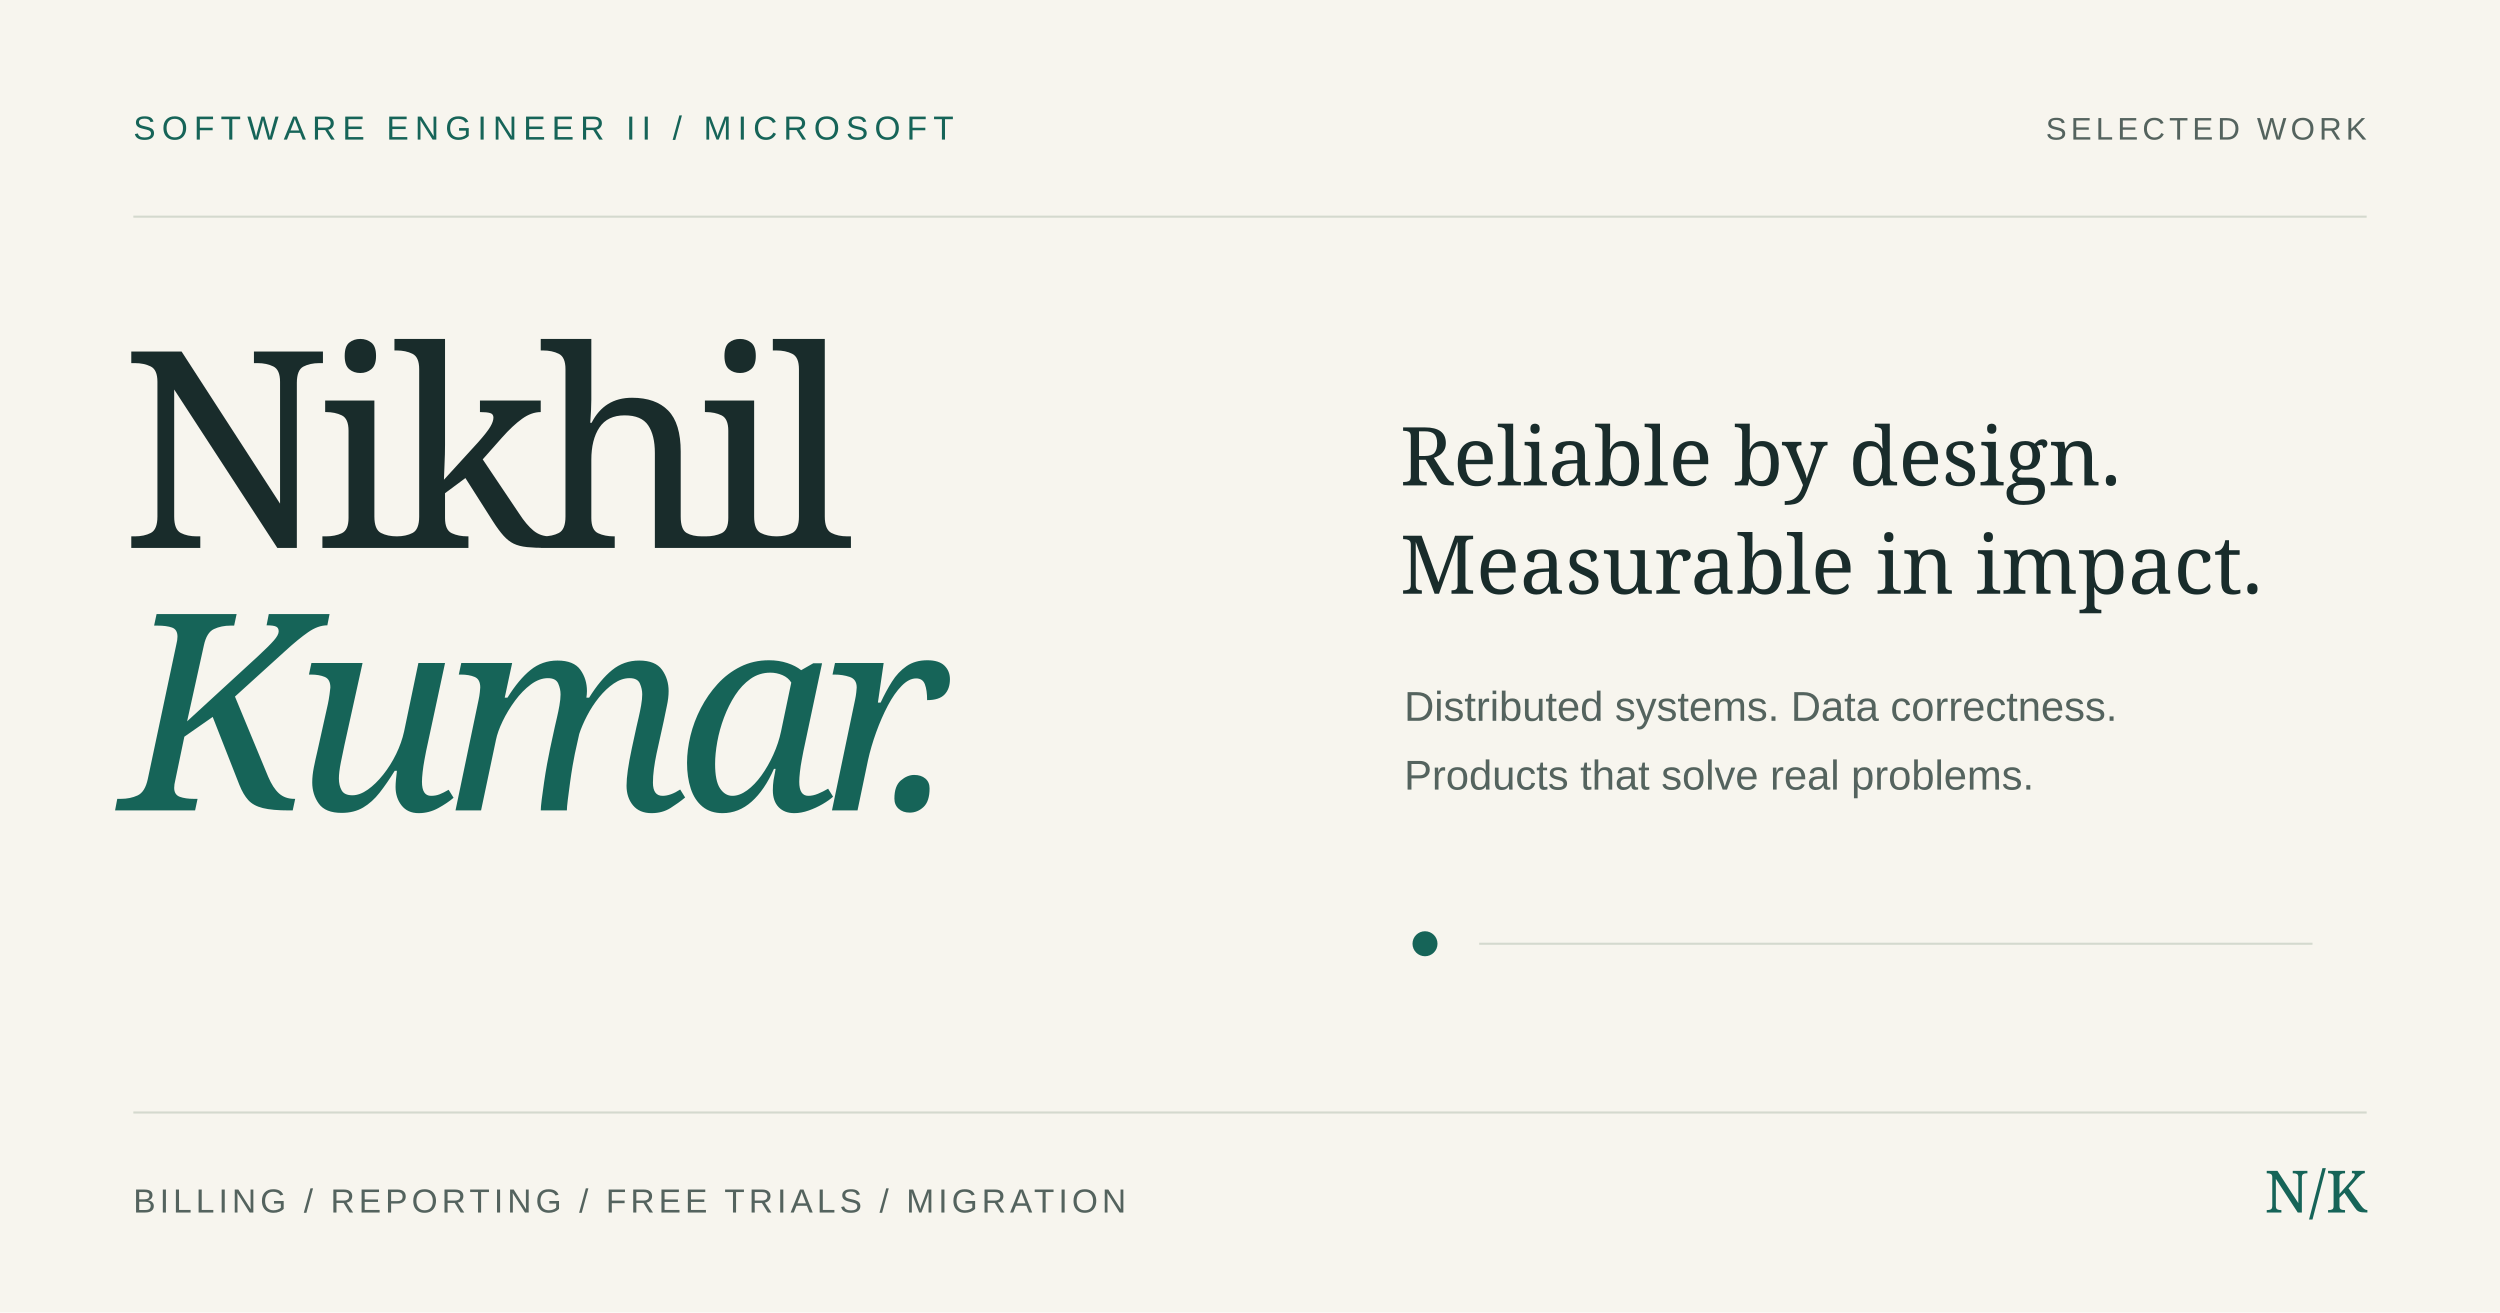
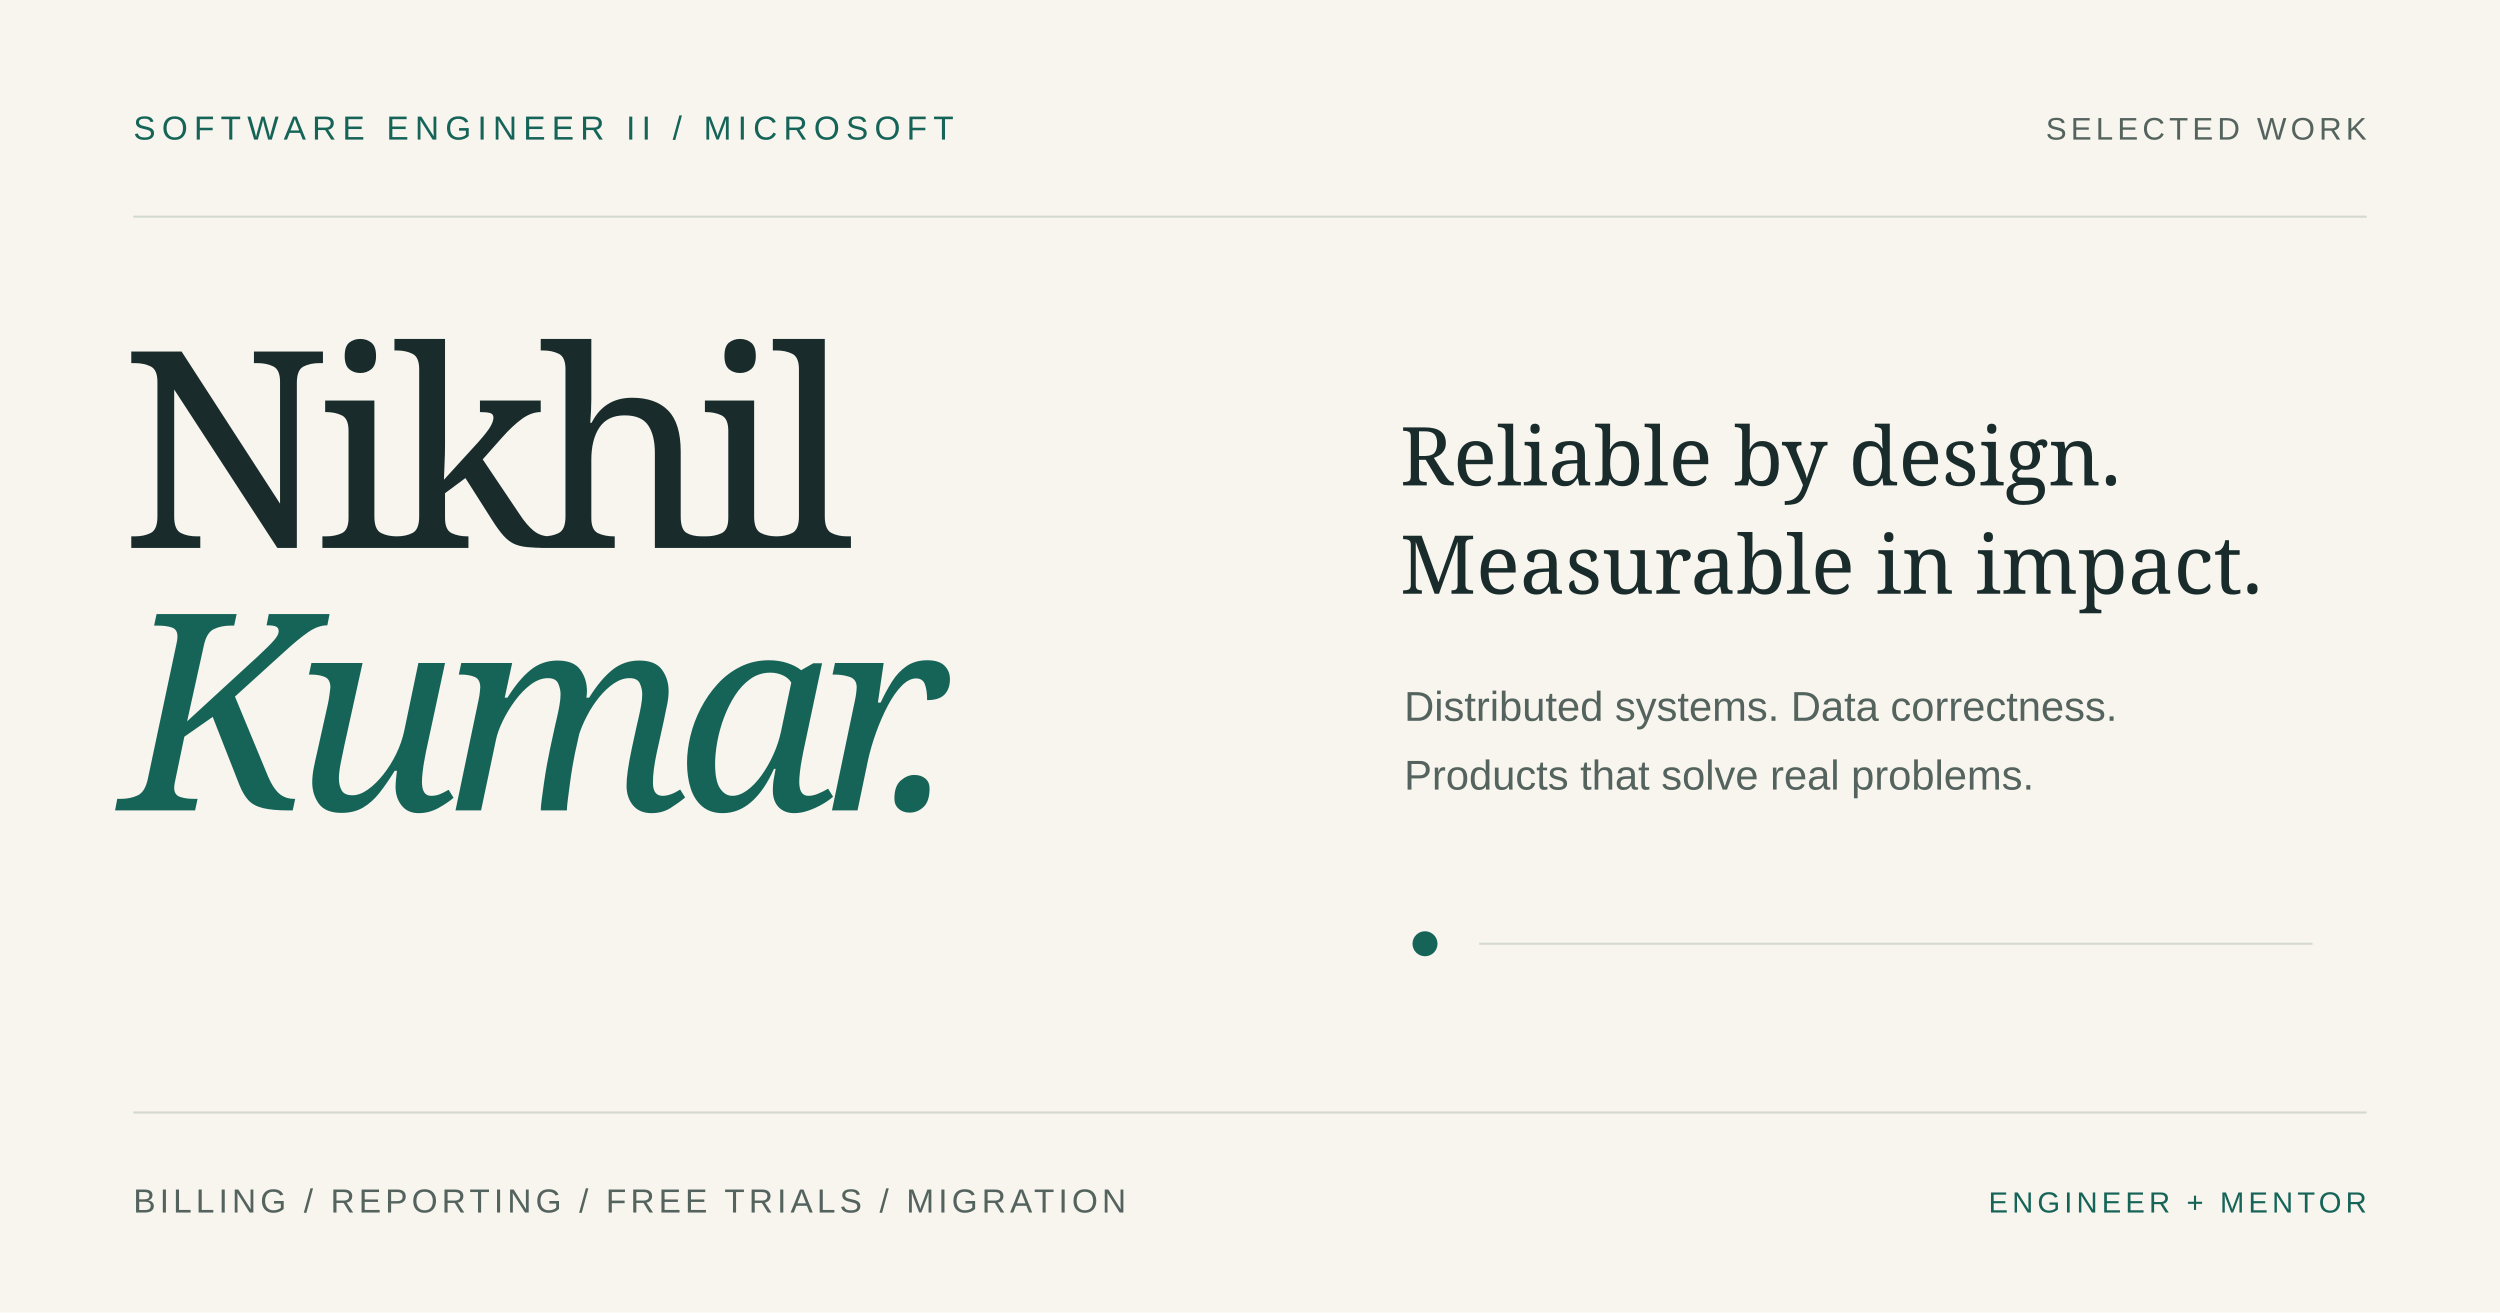
<svg xmlns="http://www.w3.org/2000/svg" width="1200" height="630" viewBox="0 0 1200 630" role="img" aria-labelledby="title desc">
  <rect width="1200" height="630" fill="#f7f5ee" />
  <path d="M64 104H1136M64 534H1136" stroke="#d4d9ce" />
  <text x="64" y="67" fill="#166458" font-family="Arial, sans-serif" font-size="16" letter-spacing="3">SOFTWARE ENGINEER II / MICROSOFT</text>
  <text x="1136" y="67" text-anchor="end" fill="#54635e" font-family="Arial, sans-serif" font-size="15" letter-spacing="2">SELECTED WORK</text>
  <text x="58" y="263" fill="#192c2b" font-family="Georgia, serif" font-size="132" letter-spacing="-7">Nikhil</text>
  <text x="58" y="389" fill="#166458" font-family="Georgia, serif" font-style="italic" font-size="132" letter-spacing="-7">Kumar.</text>
  <text x="672" y="233" fill="#192c2b" font-family="Georgia, serif" font-size="39">Reliable by design.</text>
  <text x="672" y="285" fill="#192c2b" font-family="Georgia, serif" font-size="39">Measurable in impact.</text>
  <text x="674" y="346" fill="#54635e" font-family="Arial, sans-serif" font-size="20">Distributed systems. Data correctness.</text>
  <text x="674" y="379" fill="#54635e" font-family="Arial, sans-serif" font-size="20">Products that solve real problems.</text>
  <circle cx="684" cy="453" r="6" fill="#166458" />
  <path d="M710 453H1110" stroke="#d4d9ce" />
  <text x="64" y="582" fill="#54635e" font-family="Arial, sans-serif" font-size="16" letter-spacing="2">BILLING / REPORTING / FREE TRIALS / MIGRATION</text>
-   <text x="1136" y="582" text-anchor="end" fill="#166458" font-family="Georgia, serif" font-size="28">N/K</text>
+   <text x="1136" y="582" text-anchor="end" fill="#166458" font-family="Arial, sans-serif" font-size="14" letter-spacing="2">ENGINEER + MENTOR</text>
</svg>
